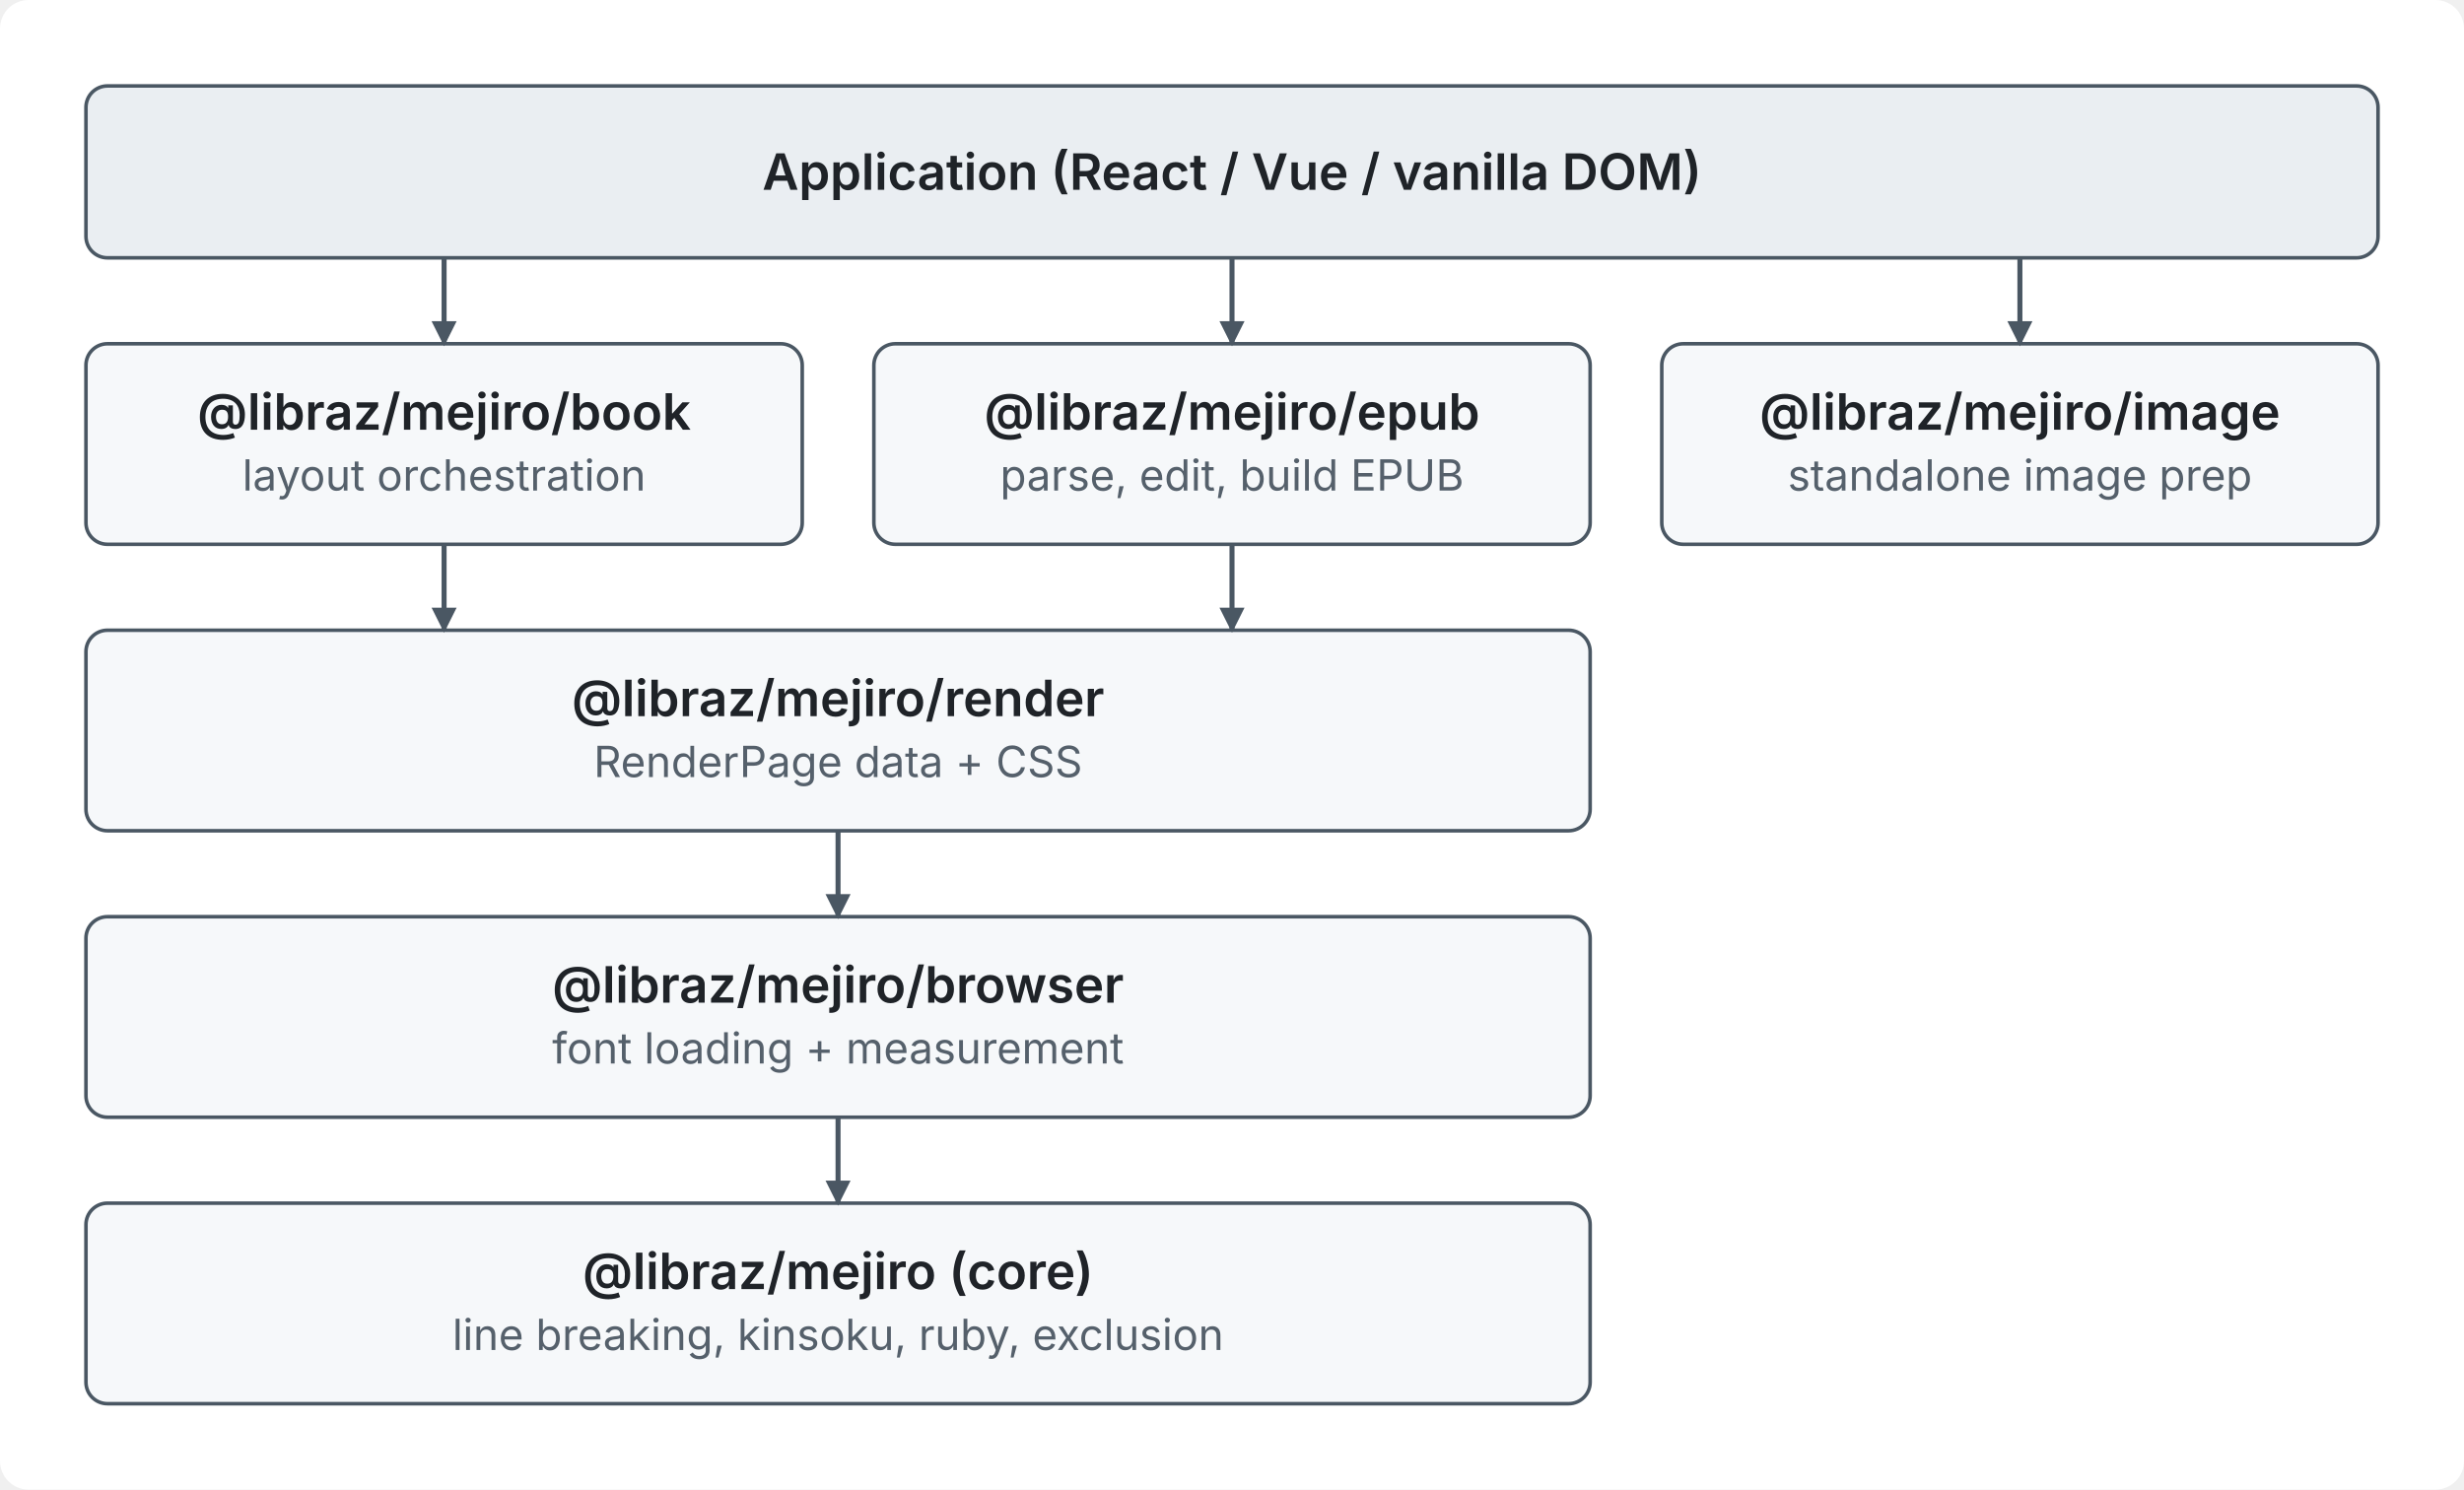
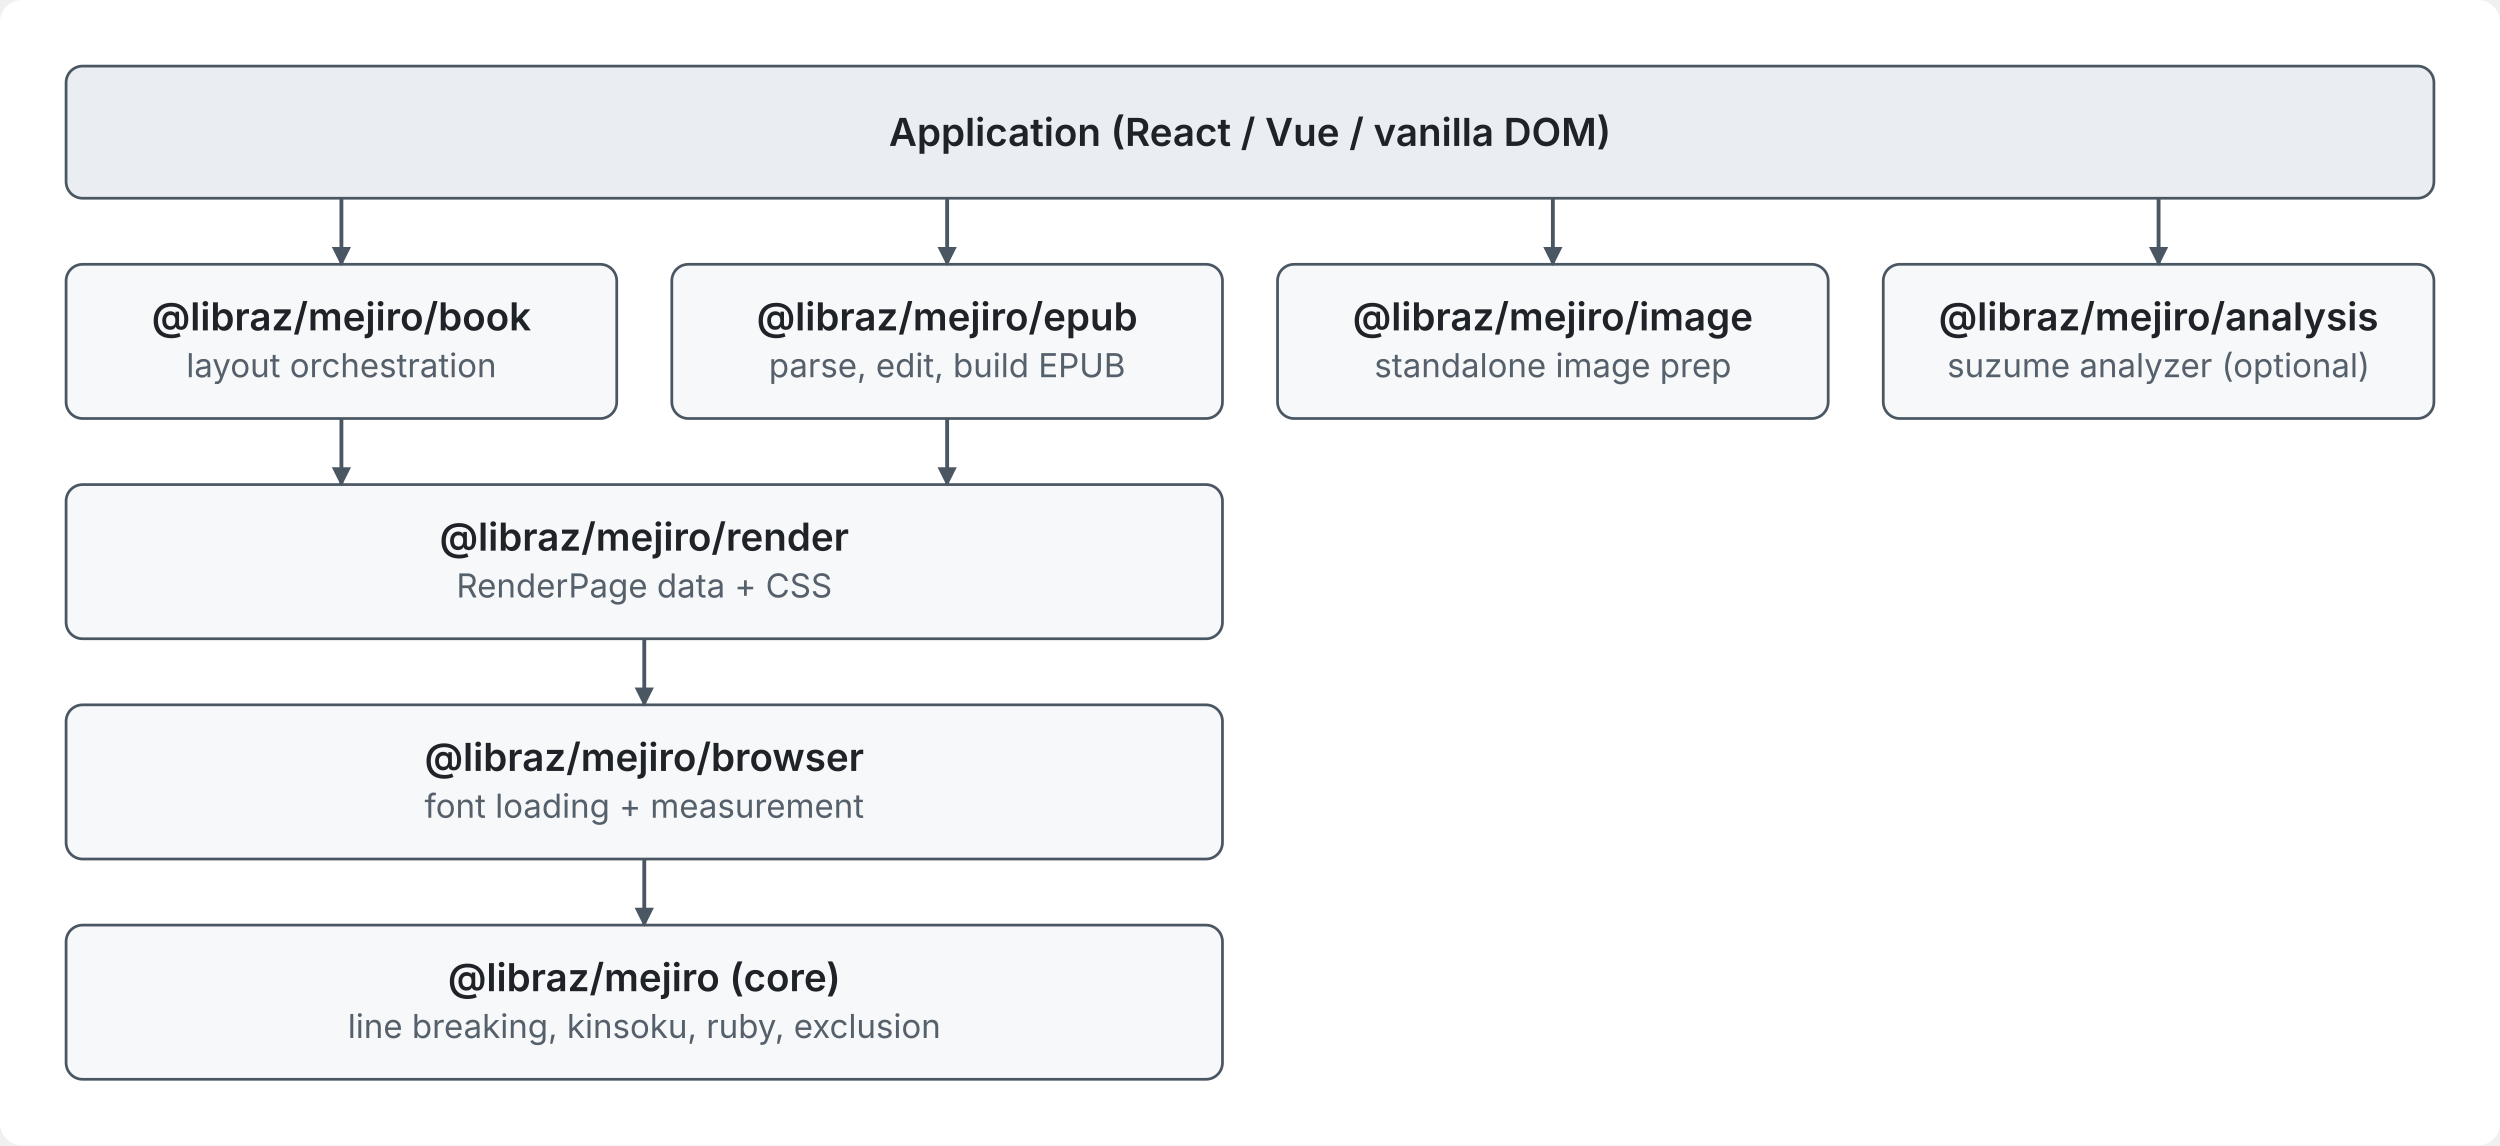
- <svg xmlns="http://www.w3.org/2000/svg" viewBox="0 0 688 416" width="688" role="img">
+ <svg xmlns="http://www.w3.org/2000/svg" viewBox="0 0 908 416" width="908" role="img">
  <style>
    text { font-family: system-ui, -apple-system, "Segoe UI", "Hiragino Sans", "Noto Sans JP", sans-serif; }
    .panel { fill: #ffffff; }
    .box { fill: #f6f8fa; stroke: #4a5763; stroke-width: 1; }
    .box-app { fill: #eaeef2; stroke: #4a5763; stroke-width: 1; }
    .name { fill: #1f2328; font-size: 14px; font-weight: 600; }
    .note { fill: #55606b; font-size: 12px; }
    .edge { stroke: #4a5763; stroke-width: 1.4; fill: none; }
    .head { fill: #4a5763; }
    .elabel { fill: #55606b; font-size: 11px; }
    @media (prefers-color-scheme: dark) {
      .panel { fill: #0d1117; }
      .box { fill: #161b22; stroke: #8b949e; }
      .box-app { fill: #1c2128; stroke: #8b949e; }
      .name { fill: #e6edf3; }
      .note { fill: #9198a1; }
      .edge { stroke: #8b949e; }
      .head { fill: #8b949e; }
      .elabel { fill: #9198a1; }
    }
  </style>
  <defs>
    <marker id="arrow" viewBox="0 0 10 10" refX="9" refY="5" markerUnits="userSpaceOnUse" markerWidth="7" markerHeight="7" orient="auto-start-reverse">
      <path class="head" d="M0 0 L10 5 L0 10 Z" />
    </marker>
  </defs>
-   <rect class="panel" x="0" y="0" width="688" height="416" rx="8" />
-   <rect class="box-app" x="24" y="24" width="640" height="48" rx="6" />
-   <text class="name" x="344" y="53" text-anchor="middle">Application (React / Vue / vanilla DOM)</text>
+   <rect class="panel" x="0" y="0" width="908" height="416" rx="8" />
+   <rect class="box-app" x="24" y="24" width="860" height="48" rx="6" />
+   <text class="name" x="454" y="53" text-anchor="middle">Application (React / Vue / vanilla DOM)</text>
  <rect class="box" x="24" y="96" width="200" height="56" rx="6" />
  <text class="name" x="124" y="120" text-anchor="middle">@libraz/mejiro/book</text>
  <text class="note" x="124" y="137" text-anchor="middle">layout orchestration</text>
  <rect class="box" x="244" y="96" width="200" height="56" rx="6" />
  <text class="name" x="344" y="120" text-anchor="middle">@libraz/mejiro/epub</text>
  <text class="note" x="344" y="137" text-anchor="middle">parse, edit, build EPUB</text>
  <rect class="box" x="464" y="96" width="200" height="56" rx="6" />
  <text class="name" x="564" y="120" text-anchor="middle">@libraz/mejiro/image</text>
  <text class="note" x="564" y="137" text-anchor="middle">standalone image prep</text>
+   <rect class="box" x="684" y="96" width="200" height="56" rx="6" />
+   <text class="name" x="784" y="120" text-anchor="middle">@libraz/mejiro/analysis</text>
+   <text class="note" x="784" y="137" text-anchor="middle">suzume analyzer (optional)</text>
  <rect class="box" x="24" y="176" width="420" height="56" rx="6" />
  <text class="name" x="234" y="200" text-anchor="middle">@libraz/mejiro/render</text>
  <text class="note" x="234" y="217" text-anchor="middle">RenderPage data + CSS</text>
  <rect class="box" x="24" y="256" width="420" height="56" rx="6" />
  <text class="name" x="234" y="280" text-anchor="middle">@libraz/mejiro/browser</text>
  <text class="note" x="234" y="297" text-anchor="middle">font loading + measurement</text>
  <rect class="box" x="24" y="336" width="420" height="56" rx="6" />
  <text class="name" x="234" y="360" text-anchor="middle">@libraz/mejiro (core)</text>
  <text class="note" x="234" y="377" text-anchor="middle">line breaking, kinsoku, ruby, exclusion</text>
  <line class="edge" x1="124" y1="72" x2="124" y2="96" marker-end="url(#arrow)" />
  <line class="edge" x1="344" y1="72" x2="344" y2="96" marker-end="url(#arrow)" />
  <line class="edge" x1="564" y1="72" x2="564" y2="96" marker-end="url(#arrow)" />
+   <line class="edge" x1="784" y1="72" x2="784" y2="96" marker-end="url(#arrow)" />
  <line class="edge" x1="124" y1="152" x2="124" y2="176" marker-end="url(#arrow)" />
  <line class="edge" x1="344" y1="152" x2="344" y2="176" marker-end="url(#arrow)" />
  <line class="edge" x1="234" y1="232" x2="234" y2="256" marker-end="url(#arrow)" />
  <line class="edge" x1="234" y1="312" x2="234" y2="336" marker-end="url(#arrow)" />
</svg>
